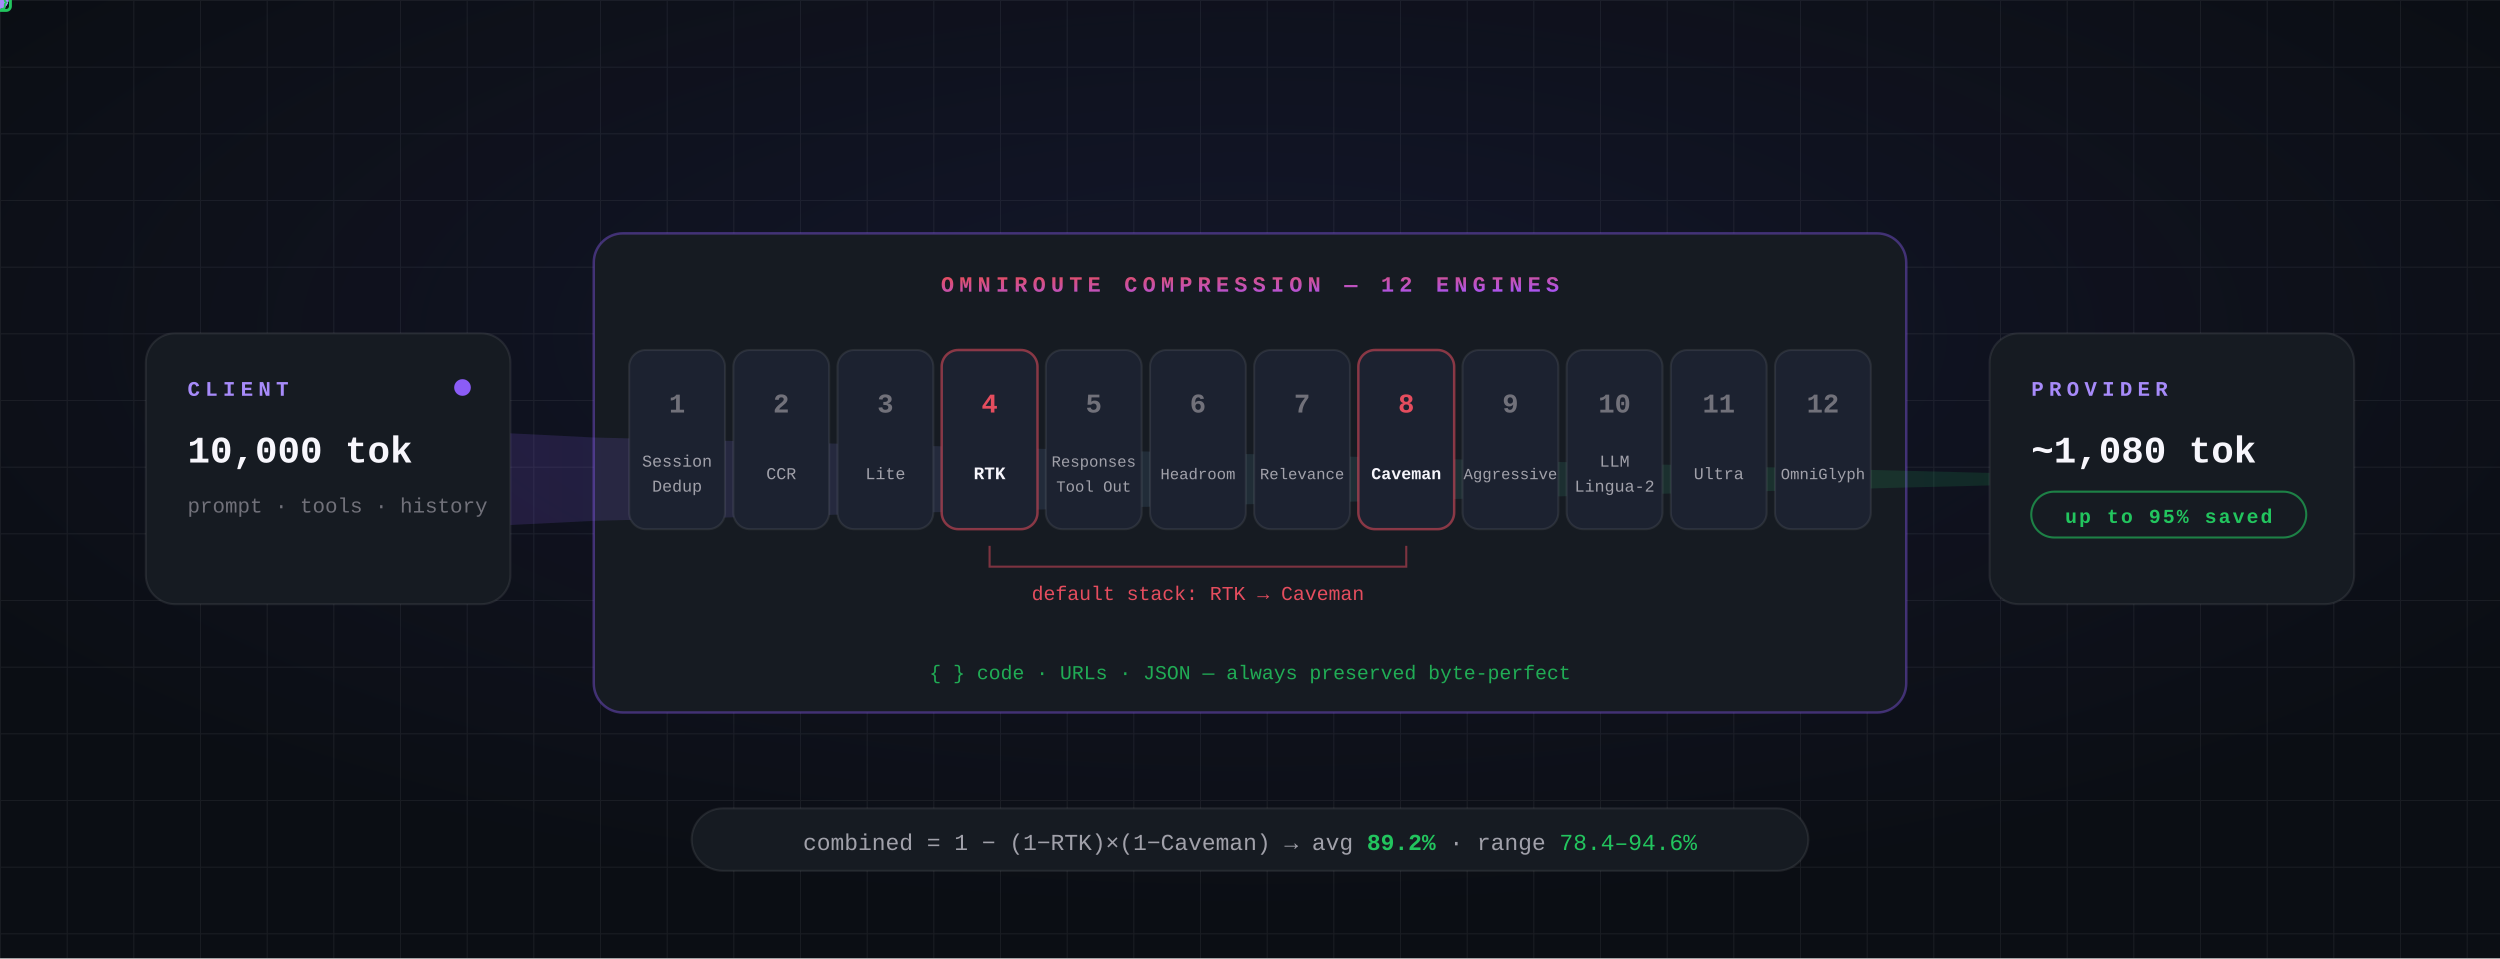
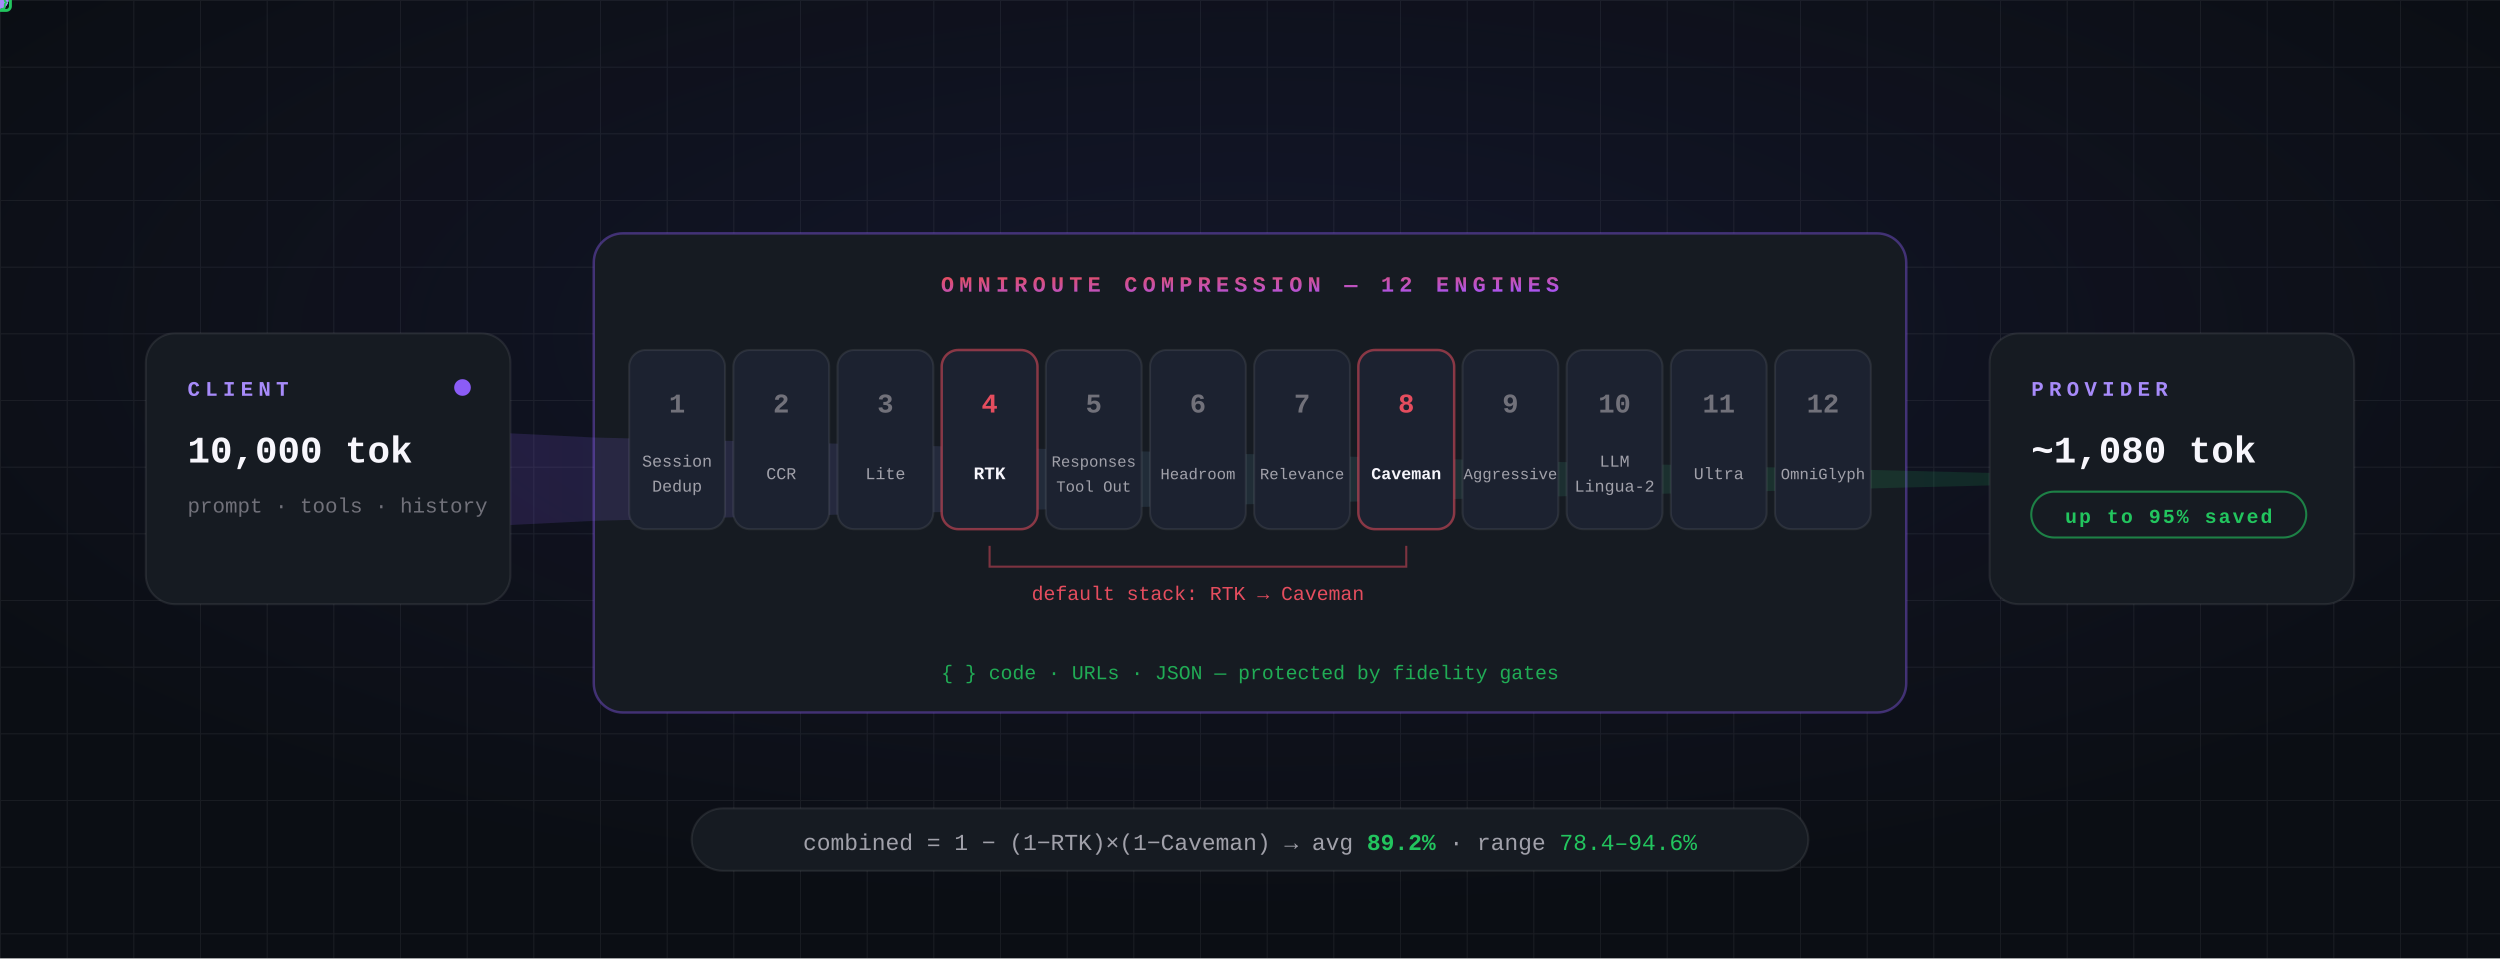
- <svg xmlns="http://www.w3.org/2000/svg" viewBox="0 0 1200 460" role="img" aria-label="OmniRoute compression pipeline: a client request of 10,000 tokens passes through 12 stacked engines — Session-Dedup, CCR, Lite, RTK, Responses Tool Output, Headroom, Relevance, Caveman, Aggressive, LLMLingua-2, Ultra, OmniGlyph — and reaches the provider at about 1,080 tokens, up to 95% saved. The default stacked combo runs RTK then Caveman (average 89.2%, range 78.4–94.6%). Code, URLs and JSON are always preserved byte-perfect.">
+ <svg xmlns="http://www.w3.org/2000/svg" viewBox="0 0 1200 460" role="img" aria-label="OmniRoute compression pipeline: a client request of 10,000 tokens passes through 12 stacked engines — Session-Dedup, CCR, Lite, RTK, Responses Tool Output, Headroom, Relevance, Caveman, Aggressive, LLMLingua-2, Ultra, OmniGlyph — and reaches the provider at about 1,080 tokens, up to 95% saved. The default stacked combo runs RTK then Caveman (average 89.2%, range 78.4–94.6%). Code, URLs and JSON are protected by preservation guards and round-trip fidelity gates.">
  <defs>
    <pattern id="gridPaperZ" width="32" height="32" patternUnits="userSpaceOnUse">
      <path d="M 32 0 L 0 0 0 32" fill="none" stroke="#ffffff" stroke-opacity="0.06" stroke-width="1" />
    </pattern>
    <radialGradient id="bgGlowZ" cx="50%" cy="35%" r="60%">
      <stop offset="0%" stop-color="#6366f1" stop-opacity="0.10" />
      <stop offset="100%" stop-color="#6366f1" stop-opacity="0" />
    </radialGradient>
    <linearGradient id="funnelZ" x1="0" y1="0" x2="1" y2="0">
      <stop offset="0%" stop-color="#8b5cf6" stop-opacity="0.16" />
      <stop offset="100%" stop-color="#22c55e" stop-opacity="0.14" />
    </linearGradient>
    <path id="pTokZ" d="M 245,230 L 955,230" />
  </defs>
  <rect width="1200" height="460" fill="#0b0e14" />
  <rect width="1200" height="460" fill="url(#gridPaperZ)" />
  <rect width="1200" height="460" fill="url(#bgGlowZ)" />
  <rect x="70" y="160" width="175" height="130" rx="14" fill="#161b22" stroke="#ffffff" stroke-opacity="0.08" stroke-width="1" />
  <text x="90" y="190" font-family="Consolas, 'Courier New', monospace" font-size="10" letter-spacing="2.5" font-weight="700" fill="#a78bfa">CLIENT</text>
  <text x="90" y="222" font-family="Consolas, 'Courier New', monospace" font-size="18" font-weight="800" fill="#F7F6FC">10,000 tok</text>
  <text x="90" y="246" font-family="Consolas, 'Courier New', monospace" font-size="10" fill="#71717a">prompt · tools · history</text>
  <circle cx="222" cy="186" r="4" fill="#8b5cf6">
    <animate attributeName="opacity" values="1;0.4;1" dur="2.2s" repeatCount="indefinite" />
  </circle>
  <rect x="285" y="112" width="630" height="230" rx="14" fill="#161b22" stroke="#8b5cf6" stroke-width="1.2" stroke-opacity="0.4" />
  <text x="600" y="140" text-anchor="middle" font-family="Consolas, 'Courier New', monospace" font-size="10.5" letter-spacing="2.5" font-weight="700" fill="url(#gradBrandZ)">OMNIROUTE COMPRESSION — 12 ENGINES</text>
  <linearGradient id="gradBrandZ" x1="0" y1="0" x2="1" y2="1">
    <stop offset="0%" stop-color="#e54d5e" />
    <stop offset="100%" stop-color="#a855f7" />
  </linearGradient>
  <path d="M 245,208 L 285,210 L 915,226 L 955,227 L 955,233 L 915,234 L 285,250 L 245,252 Z" fill="url(#funnelZ)" />
  <g fill="#a78bfa">
    <circle r="4">
      <animateMotion dur="8s" repeatCount="indefinite" keyPoints="0;0;0.12;0.12" keyTimes="0;0.08;0.13;1" calcMode="linear">
        <mpath href="#pTokZ" />
      </animateMotion>
      <animate attributeName="opacity" values="0;0;1;1;0;0" keyTimes="0;0.08;0.09;0.125;0.14;1" dur="8s" repeatCount="indefinite" />
    </circle>
    <circle r="4">
      <animateMotion dur="8s" repeatCount="indefinite" keyPoints="0;0;0.29;0.29" keyTimes="0;0.085;0.22;1" calcMode="linear">
        <mpath href="#pTokZ" />
      </animateMotion>
      <animate attributeName="opacity" values="0;0;1;1;0;0" keyTimes="0;0.085;0.095;0.215;0.23;1" dur="8s" repeatCount="indefinite" />
    </circle>
    <circle r="4">
      <animateMotion dur="8s" repeatCount="indefinite" keyPoints="0;0;0.50;0.50" keyTimes="0;0.09;0.355;1" calcMode="linear">
        <mpath href="#pTokZ" />
      </animateMotion>
      <animate attributeName="opacity" values="0;0;1;1;0;0" keyTimes="0;0.09;0.10;0.35;0.365;1" dur="8s" repeatCount="indefinite" />
    </circle>
    <circle r="4">
      <animateMotion dur="8s" repeatCount="indefinite" keyPoints="0;0;0.81;0.81" keyTimes="0;0.095;0.49;1" calcMode="linear">
        <mpath href="#pTokZ" />
      </animateMotion>
      <animate attributeName="opacity" values="0;0;1;1;0;0" keyTimes="0;0.095;0.105;0.485;0.50;1" dur="8s" repeatCount="indefinite" />
    </circle>
    <circle r="4">
      <animateMotion dur="8s" repeatCount="indefinite" keyPoints="0;0;1;1" keyTimes="0;0.10;0.60;1" calcMode="linear">
        <mpath href="#pTokZ" />
      </animateMotion>
      <animate attributeName="r" values="4;4;2.4;2.4" keyTimes="0;0.10;0.60;1" dur="8s" repeatCount="indefinite" />
      <animate attributeName="opacity" values="0;0;1;1;0;0" keyTimes="0;0.10;0.11;0.60;0.64;1" dur="8s" repeatCount="indefinite" />
    </circle>
  </g>
  <g>
    <animateMotion dur="8s" repeatCount="indefinite" keyPoints="0;0;1;1" keyTimes="0;0.14;0.64;1" calcMode="linear">
      <mpath href="#pTokZ" />
    </animateMotion>
    <animate attributeName="opacity" values="0;0;1;1;0;0" keyTimes="0;0.14;0.15;0.64;0.68;1" dur="8s" repeatCount="indefinite" />
    <rect x="-5" y="-5" width="10" height="10" rx="2" fill="none" stroke="#22c55e" stroke-width="1.4" />
    <text y="3" text-anchor="middle" font-family="Consolas, 'Courier New', monospace" font-size="7" font-weight="700" fill="#22c55e">{}</text>
  </g>
  <g font-family="Consolas, 'Courier New', monospace" text-anchor="middle">
    <g transform="translate(302,168)">
      <rect width="46" height="86" rx="8" fill="#1c2230" stroke="#ffffff" stroke-opacity="0.08" />
      <rect width="46" height="86" rx="8" fill="none" stroke="#8b5cf6" stroke-width="1.4" stroke-opacity="0">
        <animate attributeName="stroke-opacity" values="0;0;0.9;0;0" keyTimes="0;0.10;0.13;0.17;1" dur="8s" repeatCount="indefinite" />
      </rect>
      <text x="23" y="30" font-size="13" font-weight="800" fill="#71717a">1</text>
      <text x="23" y="56" font-size="8" fill="#a1a1aa">Session</text>
      <text x="23" y="68" font-size="8" fill="#a1a1aa">Dedup</text>
    </g>
    <g transform="translate(352,168)">
      <rect width="46" height="86" rx="8" fill="#1c2230" stroke="#ffffff" stroke-opacity="0.08" />
      <rect width="46" height="86" rx="8" fill="none" stroke="#8b5cf6" stroke-width="1.4" stroke-opacity="0">
        <animate attributeName="stroke-opacity" values="0;0;0.9;0;0" keyTimes="0;0.145;0.175;0.215;1" dur="8s" repeatCount="indefinite" />
      </rect>
      <text x="23" y="30" font-size="13" font-weight="800" fill="#71717a">2</text>
      <text x="23" y="62" font-size="8" fill="#a1a1aa">CCR</text>
    </g>
    <g transform="translate(402,168)">
      <rect width="46" height="86" rx="8" fill="#1c2230" stroke="#ffffff" stroke-opacity="0.08" />
      <rect width="46" height="86" rx="8" fill="none" stroke="#8b5cf6" stroke-width="1.4" stroke-opacity="0">
        <animate attributeName="stroke-opacity" values="0;0;0.9;0;0" keyTimes="0;0.19;0.22;0.26;1" dur="8s" repeatCount="indefinite" />
      </rect>
      <text x="23" y="30" font-size="13" font-weight="800" fill="#71717a">3</text>
      <text x="23" y="62" font-size="8" fill="#a1a1aa">Lite</text>
    </g>
    <g transform="translate(452,168)">
      <rect width="46" height="86" rx="8" fill="#1c2230" stroke="#e54d5e" stroke-opacity="0.55" stroke-width="1.2" />
      <rect width="46" height="86" rx="8" fill="none" stroke="#e54d5e" stroke-width="1.6" stroke-opacity="0">
        <animate attributeName="stroke-opacity" values="0;0;1;0;0" keyTimes="0;0.235;0.265;0.305;1" dur="8s" repeatCount="indefinite" />
      </rect>
      <text x="23" y="30" font-size="13" font-weight="800" fill="#e54d5e">4</text>
      <text x="23" y="62" font-size="8.5" font-weight="700" fill="#F7F6FC">RTK</text>
    </g>
    <g transform="translate(502,168)">
      <rect width="46" height="86" rx="8" fill="#1c2230" stroke="#ffffff" stroke-opacity="0.08" />
      <rect width="46" height="86" rx="8" fill="none" stroke="#8b5cf6" stroke-width="1.4" stroke-opacity="0">
        <animate attributeName="stroke-opacity" values="0;0;0.9;0;0" keyTimes="0;0.28;0.31;0.35;1" dur="8s" repeatCount="indefinite" />
      </rect>
      <text x="23" y="30" font-size="13" font-weight="800" fill="#71717a">5</text>
      <text x="23" y="56" font-size="7.5" fill="#a1a1aa">Responses</text>
      <text x="23" y="68" font-size="7.5" fill="#a1a1aa">Tool Out</text>
    </g>
    <g transform="translate(552,168)">
      <rect width="46" height="86" rx="8" fill="#1c2230" stroke="#ffffff" stroke-opacity="0.08" />
      <rect width="46" height="86" rx="8" fill="none" stroke="#8b5cf6" stroke-width="1.4" stroke-opacity="0">
        <animate attributeName="stroke-opacity" values="0;0;0.9;0;0" keyTimes="0;0.325;0.355;0.395;1" dur="8s" repeatCount="indefinite" />
      </rect>
      <text x="23" y="30" font-size="13" font-weight="800" fill="#71717a">6</text>
      <text x="23" y="62" font-size="7.5" fill="#a1a1aa">Headroom</text>
    </g>
    <g transform="translate(602,168)">
      <rect width="46" height="86" rx="8" fill="#1c2230" stroke="#ffffff" stroke-opacity="0.08" />
      <rect width="46" height="86" rx="8" fill="none" stroke="#8b5cf6" stroke-width="1.4" stroke-opacity="0">
        <animate attributeName="stroke-opacity" values="0;0;0.9;0;0" keyTimes="0;0.37;0.40;0.44;1" dur="8s" repeatCount="indefinite" />
      </rect>
      <text x="23" y="30" font-size="13" font-weight="800" fill="#71717a">7</text>
      <text x="23" y="62" font-size="7.5" fill="#a1a1aa">Relevance</text>
    </g>
    <g transform="translate(652,168)">
      <rect width="46" height="86" rx="8" fill="#1c2230" stroke="#e54d5e" stroke-opacity="0.55" stroke-width="1.2" />
      <rect width="46" height="86" rx="8" fill="none" stroke="#e54d5e" stroke-width="1.6" stroke-opacity="0">
        <animate attributeName="stroke-opacity" values="0;0;1;0;0" keyTimes="0;0.415;0.445;0.485;1" dur="8s" repeatCount="indefinite" />
      </rect>
      <text x="23" y="30" font-size="13" font-weight="800" fill="#e54d5e">8</text>
      <text x="23" y="62" font-size="8" font-weight="700" fill="#F7F6FC">Caveman</text>
    </g>
    <g transform="translate(702,168)">
      <rect width="46" height="86" rx="8" fill="#1c2230" stroke="#ffffff" stroke-opacity="0.08" />
      <rect width="46" height="86" rx="8" fill="none" stroke="#8b5cf6" stroke-width="1.4" stroke-opacity="0">
        <animate attributeName="stroke-opacity" values="0;0;0.9;0;0" keyTimes="0;0.46;0.49;0.53;1" dur="8s" repeatCount="indefinite" />
      </rect>
      <text x="23" y="30" font-size="13" font-weight="800" fill="#71717a">9</text>
      <text x="23" y="62" font-size="7.5" fill="#a1a1aa">Aggressive</text>
    </g>
    <g transform="translate(752,168)">
      <rect width="46" height="86" rx="8" fill="#1c2230" stroke="#ffffff" stroke-opacity="0.08" />
      <rect width="46" height="86" rx="8" fill="none" stroke="#8b5cf6" stroke-width="1.4" stroke-opacity="0">
        <animate attributeName="stroke-opacity" values="0;0;0.9;0;0" keyTimes="0;0.50;0.53;0.57;1" dur="8s" repeatCount="indefinite" />
      </rect>
      <text x="23" y="30" font-size="13" font-weight="800" fill="#71717a">10</text>
      <text x="23" y="56" font-size="8" fill="#a1a1aa">LLM</text>
      <text x="23" y="68" font-size="8" fill="#a1a1aa">Lingua-2</text>
    </g>
    <g transform="translate(802,168)">
      <rect width="46" height="86" rx="8" fill="#1c2230" stroke="#ffffff" stroke-opacity="0.08" />
      <rect width="46" height="86" rx="8" fill="none" stroke="#8b5cf6" stroke-width="1.4" stroke-opacity="0">
        <animate attributeName="stroke-opacity" values="0;0;0.9;0;0" keyTimes="0;0.54;0.57;0.61;1" dur="8s" repeatCount="indefinite" />
      </rect>
      <text x="23" y="30" font-size="13" font-weight="800" fill="#71717a">11</text>
      <text x="23" y="62" font-size="8" fill="#a1a1aa">Ultra</text>
    </g>
    <g transform="translate(852,168)">
      <rect width="46" height="86" rx="8" fill="#1c2230" stroke="#ffffff" stroke-opacity="0.08" />
      <rect width="46" height="86" rx="8" fill="none" stroke="#8b5cf6" stroke-width="1.4" stroke-opacity="0">
        <animate attributeName="stroke-opacity" values="0;0;0.9;0;0" keyTimes="0;0.575;0.605;0.645;1" dur="8s" repeatCount="indefinite" />
      </rect>
      <text x="23" y="30" font-size="13" font-weight="800" fill="#71717a">12</text>
      <text x="23" y="62" font-size="7.5" fill="#a1a1aa">OmniGlyph</text>
    </g>
  </g>
  <path d="M 475,262 L 475,272 L 675,272 L 675,262" fill="none" stroke="#e54d5e" stroke-width="1" stroke-opacity="0.5" />
  <text x="575" y="288" text-anchor="middle" font-family="Consolas, 'Courier New', monospace" font-size="9.5" fill="#e54d5e">default stack: RTK → Caveman</text>
-   <text x="600" y="326" text-anchor="middle" font-family="Consolas, 'Courier New', monospace" font-size="9.5" fill="#22c55e" opacity="0.85">{ } code · URLs · JSON — always preserved byte-perfect</text>
+   <text x="600" y="326" text-anchor="middle" font-family="Consolas, 'Courier New', monospace" font-size="9.5" fill="#22c55e" opacity="0.85">{ } code · URLs · JSON — protected by fidelity gates</text>
  <rect x="955" y="160" width="175" height="130" rx="14" fill="#161b22" stroke="#ffffff" stroke-opacity="0.08" stroke-width="1" />
  <text x="975" y="190" font-family="Consolas, 'Courier New', monospace" font-size="10" letter-spacing="2.5" font-weight="700" fill="#a78bfa">PROVIDER</text>
  <text x="975" y="222" font-family="Consolas, 'Courier New', monospace" font-size="18" font-weight="800" fill="#F7F6FC">~1,080 tok</text>
  <g transform="translate(975,236)">
    <rect width="132" height="22" rx="11" fill="none" stroke="#22c55e" stroke-width="1" stroke-opacity="0.6" />
    <text x="66" y="15" text-anchor="middle" font-family="Consolas, 'Courier New', monospace" font-size="9.5" letter-spacing="1" font-weight="700" fill="#22c55e">
      <animate attributeName="opacity" values="0.75;0.75;1;1;0.75" keyTimes="0;0.58;0.62;0.78;1" dur="8s" repeatCount="indefinite" />up to 95% saved</text>
  </g>
  <g transform="translate(600,404)">
    <rect x="-268" y="-16" width="536" height="30" rx="15" fill="#161b22" stroke="#ffffff" stroke-opacity="0.08" />
    <text y="4" text-anchor="middle" font-family="Consolas, 'Courier New', monospace" font-size="11" fill="#a1a1aa">combined = 1 − (1−RTK)×(1−Caveman) → avg <tspan fill="#22c55e" font-weight="700">89.2%</tspan> · range <tspan fill="#22c55e">78.4–94.6%</tspan>
    </text>
  </g>
</svg>
